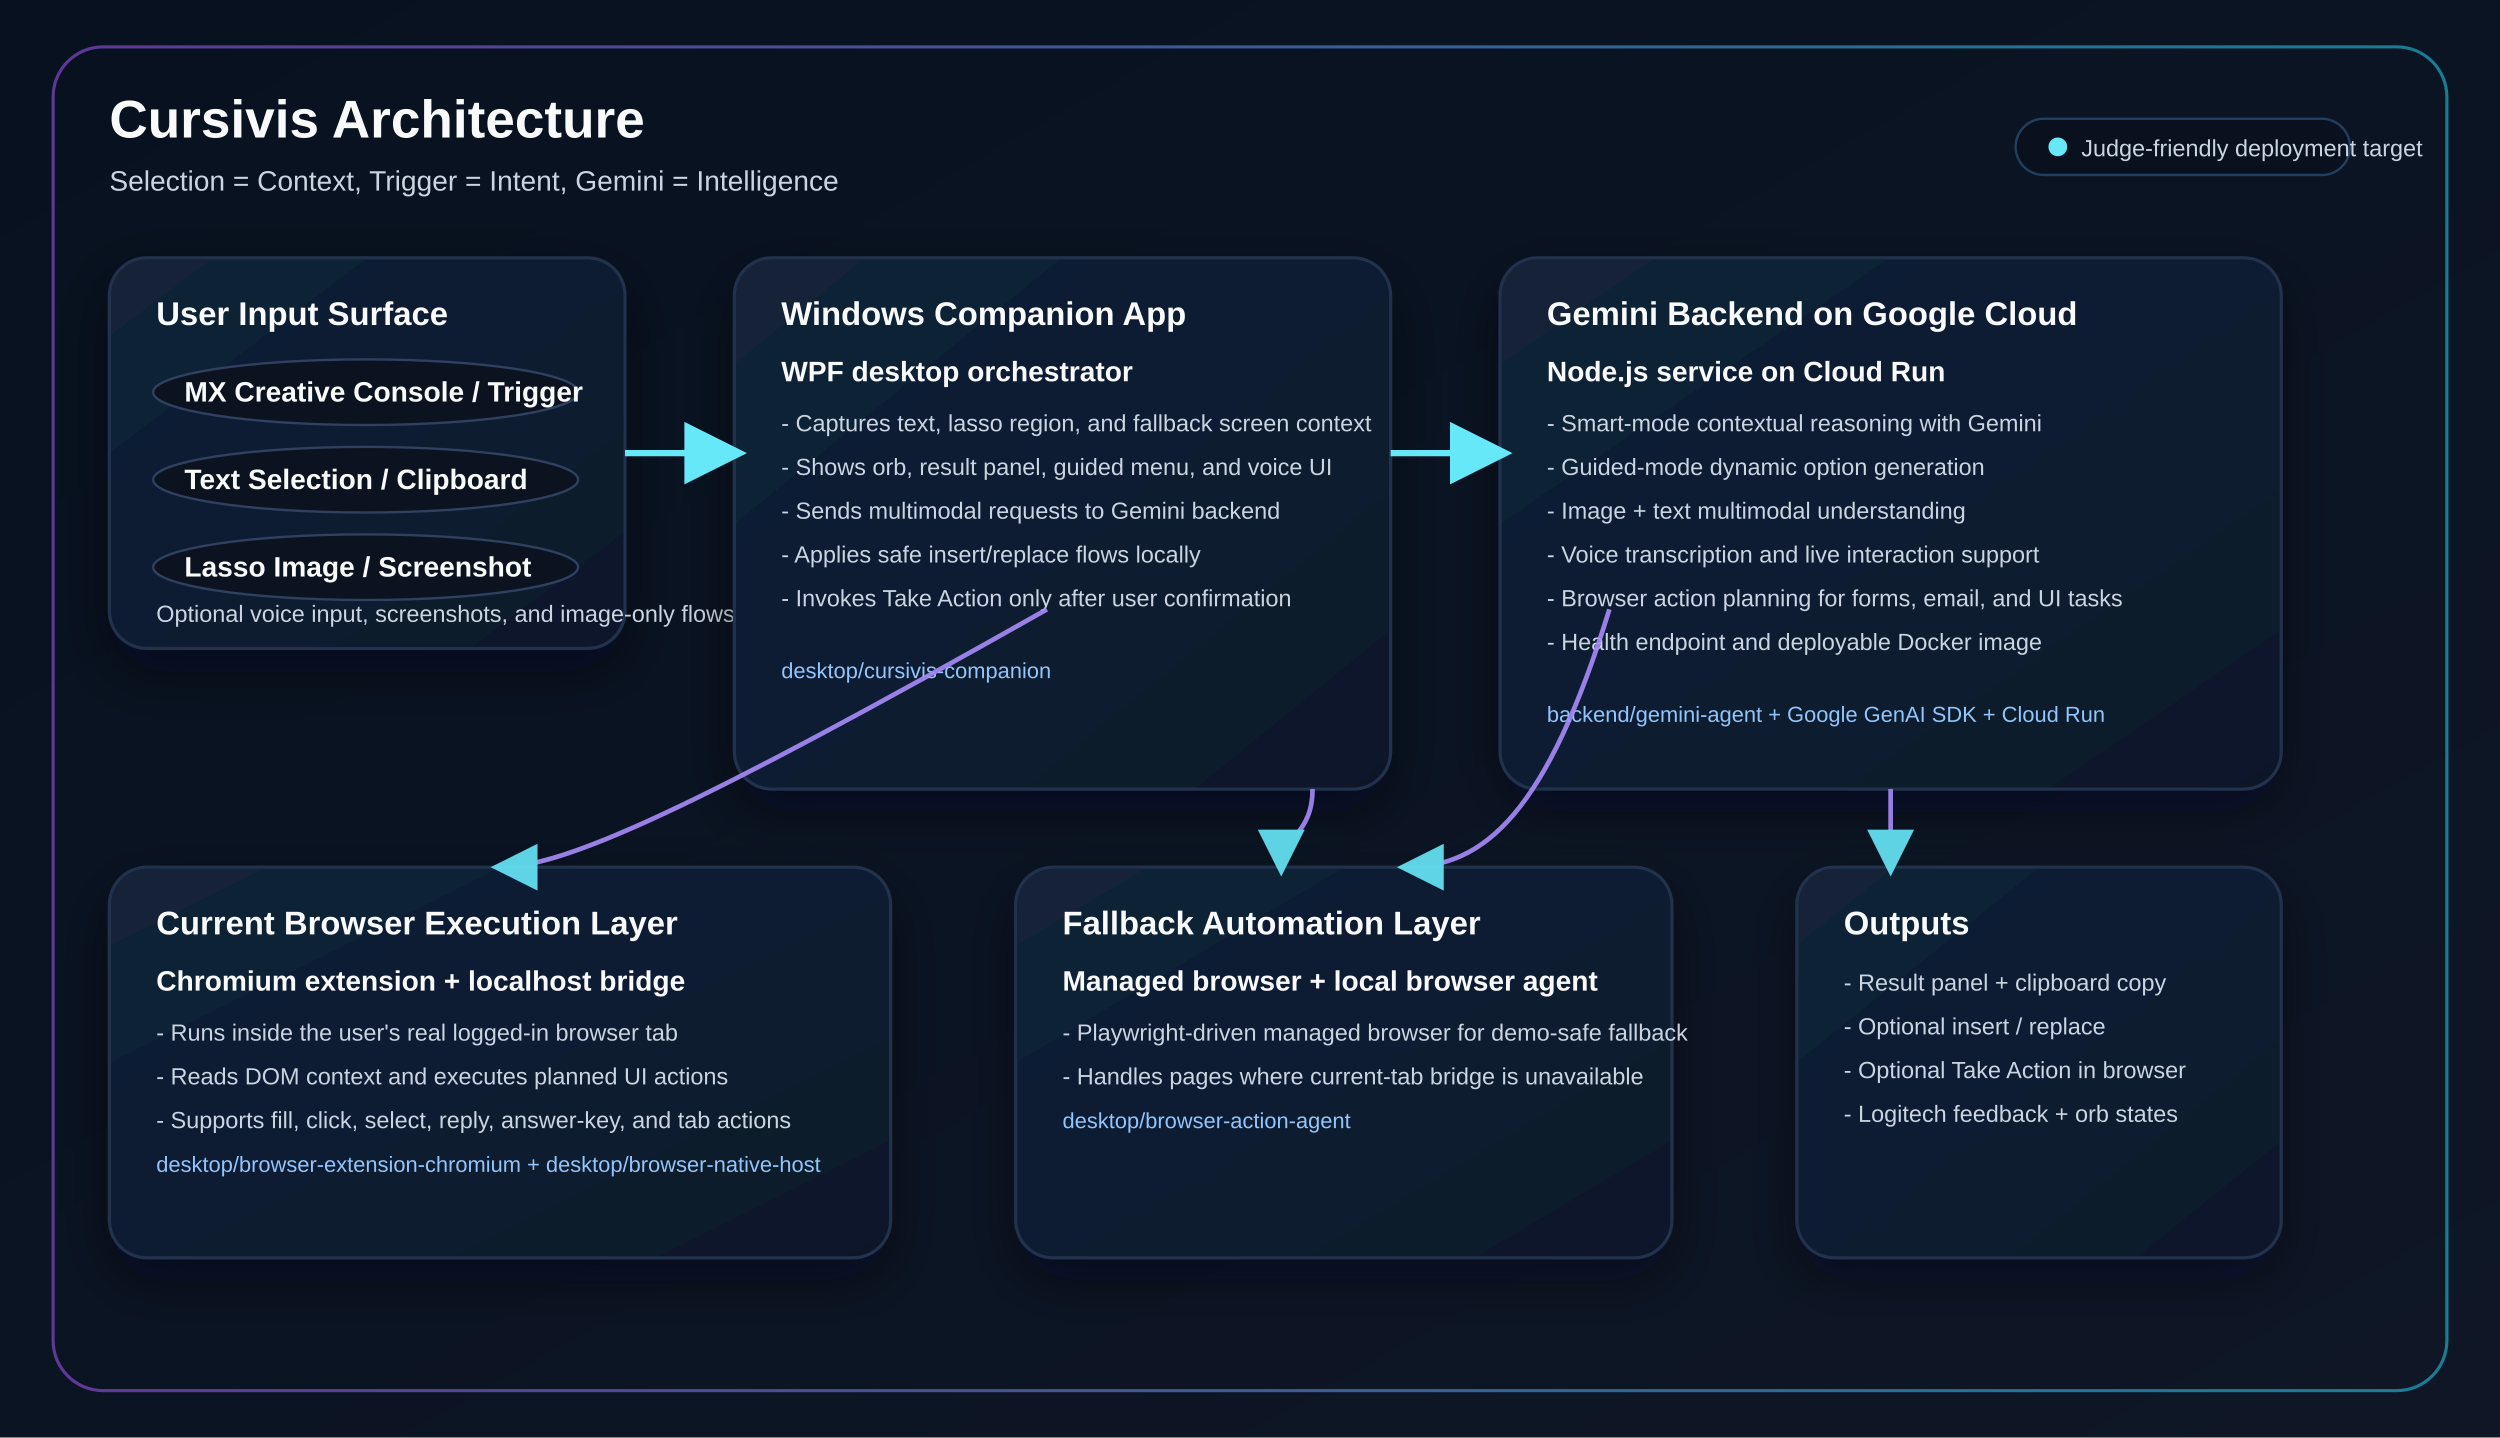
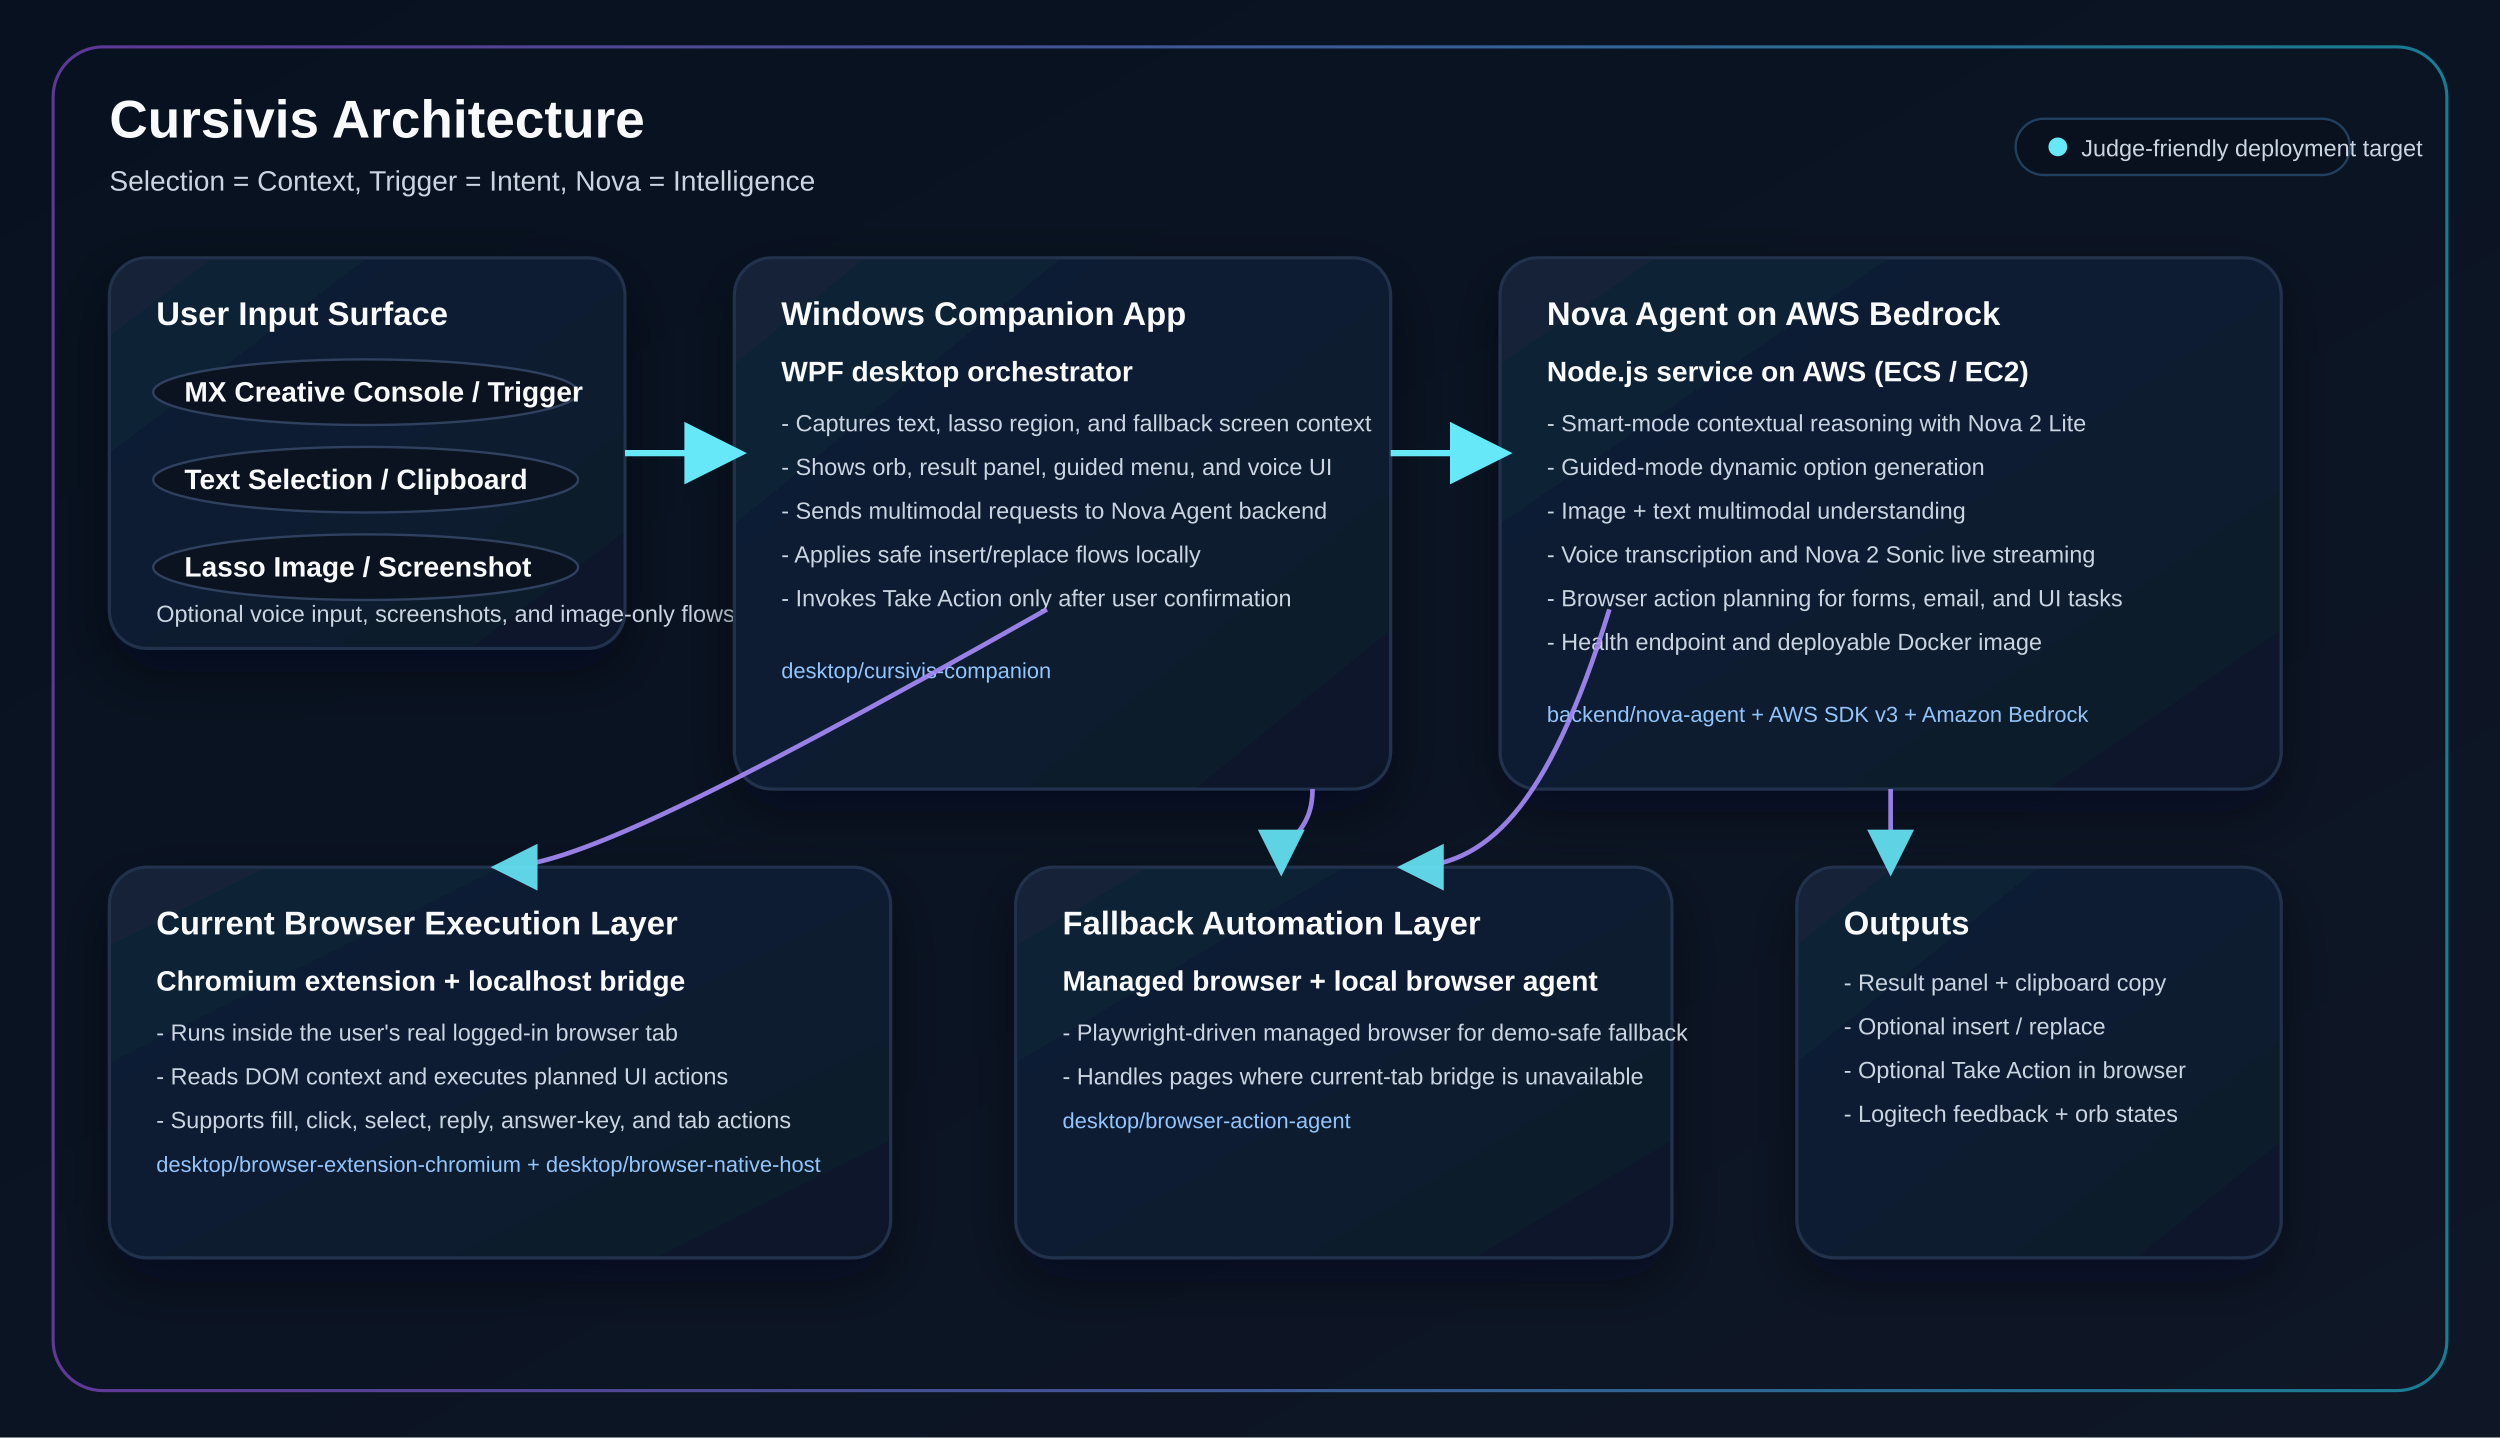
<svg xmlns="http://www.w3.org/2000/svg" width="1600" height="920" viewBox="0 0 1600 920" role="img" aria-labelledby="title desc">
  <defs>
    <linearGradient id="bg" x1="0%" y1="0%" x2="100%" y2="100%">
      <stop offset="0%" stop-color="#07111f" />
      <stop offset="100%" stop-color="#0f1727" />
    </linearGradient>
    <linearGradient id="panel" x1="0%" y1="0%" x2="100%" y2="100%">
      <stop offset="0%" stop-color="#122238" />
      <stop offset="100%" stop-color="#0d1828" />
    </linearGradient>
    <linearGradient id="accent" x1="0%" y1="0%" x2="100%" y2="0%">
      <stop offset="0%" stop-color="#a855f7" />
      <stop offset="100%" stop-color="#22d3ee" />
    </linearGradient>
    <filter id="shadow" x="-20%" y="-20%" width="140%" height="140%">
      <feDropShadow dx="0" dy="14" stdDeviation="18" flood-color="#020617" flood-opacity="0.45" />
    </filter>
    <marker id="arrow" markerWidth="10" markerHeight="10" refX="8" refY="5" orient="auto">
      <path d="M0,0 L10,5 L0,10 z" fill="#67e8f9" />
    </marker>
    <style>
      .title { font: 700 34px 'Segoe UI', Arial, sans-serif; fill: #f8fafc; }
      .subtitle { font: 500 18px 'Segoe UI', Arial, sans-serif; fill: #cbd5e1; }
      .section { font: 700 21px 'Segoe UI', Arial, sans-serif; fill: #f8fafc; }
      .label { font: 600 18px 'Segoe UI', Arial, sans-serif; fill: #f8fafc; }
      .body { font: 15px 'Segoe UI', Arial, sans-serif; fill: #cbd5e1; }
      .small { font: 14px 'Segoe UI', Arial, sans-serif; fill: #93c5fd; }
      .box { fill: url(#panel); stroke: #22324d; stroke-width: 2; rx: 24; ry: 24; filter: url(#shadow); }
      .pill { fill: #0b1320; stroke: #30415f; stroke-width: 1.5; rx: 999; ry: 999; }
      .line { stroke: #67e8f9; stroke-width: 4; fill: none; marker-end: url(#arrow); }
      .line-soft { stroke: #a78bfa; stroke-width: 3; fill: none; marker-end: url(#arrow); opacity: 0.9; }
    </style>
  </defs>
  <rect width="1600" height="920" fill="url(#bg)" />
  <rect x="34" y="30" width="1532" height="860" rx="32" ry="32" fill="none" stroke="url(#accent)" stroke-width="2" opacity="0.55" />
  <text x="70" y="88" class="title">Cursivis Architecture</text>
-   <text x="70" y="122" class="subtitle">Selection = Context, Trigger = Intent, Gemini = Intelligence</text>
+   <text x="70" y="122" class="subtitle">Selection = Context, Trigger = Intent, Nova = Intelligence</text>
  <rect x="70" y="165" width="330" height="250" class="box" />
  <text x="100" y="208" class="section">User Input Surface</text>
  <rect x="98" y="230" width="272" height="42" class="pill" />
  <text x="118" y="257" class="label">MX Creative Console / Trigger</text>
  <rect x="98" y="286" width="272" height="42" class="pill" />
  <text x="118" y="313" class="label">Text Selection / Clipboard</text>
  <rect x="98" y="342" width="272" height="42" class="pill" />
  <text x="118" y="369" class="label">Lasso Image / Screenshot</text>
  <text x="100" y="398" class="body">Optional voice input, screenshots, and image-only flows all start here.</text>
  <rect x="470" y="165" width="420" height="340" class="box" />
  <text x="500" y="208" class="section">Windows Companion App</text>
  <text x="500" y="244" class="label">WPF desktop orchestrator</text>
  <text x="500" y="276" class="body">- Captures text, lasso region, and fallback screen context</text>
  <text x="500" y="304" class="body">- Shows orb, result panel, guided menu, and voice UI</text>
-   <text x="500" y="332" class="body">- Sends multimodal requests to Gemini backend</text>
+   <text x="500" y="332" class="body">- Sends multimodal requests to Nova Agent backend</text>
  <text x="500" y="360" class="body">- Applies safe insert/replace flows locally</text>
  <text x="500" y="388" class="body">- Invokes Take Action only after user confirmation</text>
  <text x="500" y="434" class="small">desktop/cursivis-companion</text>
  <rect x="960" y="165" width="500" height="340" class="box" />
-   <text x="990" y="208" class="section">Gemini Backend on Google Cloud</text>
-   <text x="990" y="244" class="label">Node.js service on Cloud Run</text>
-   <text x="990" y="276" class="body">- Smart-mode contextual reasoning with Gemini</text>
+   <text x="990" y="208" class="section">Nova Agent on AWS Bedrock</text>
+   <text x="990" y="244" class="label">Node.js service on AWS (ECS / EC2)</text>
+   <text x="990" y="276" class="body">- Smart-mode contextual reasoning with Nova 2 Lite</text>
  <text x="990" y="304" class="body">- Guided-mode dynamic option generation</text>
  <text x="990" y="332" class="body">- Image + text multimodal understanding</text>
-   <text x="990" y="360" class="body">- Voice transcription and live interaction support</text>
+   <text x="990" y="360" class="body">- Voice transcription and Nova 2 Sonic live streaming</text>
  <text x="990" y="388" class="body">- Browser action planning for forms, email, and UI tasks</text>
  <text x="990" y="416" class="body">- Health endpoint and deployable Docker image</text>
-   <text x="990" y="462" class="small">backend/gemini-agent + Google GenAI SDK + Cloud Run</text>
+   <text x="990" y="462" class="small">backend/nova-agent + AWS SDK v3 + Amazon Bedrock</text>
  <rect x="70" y="555" width="500" height="250" class="box" />
  <text x="100" y="598" class="section">Current Browser Execution Layer</text>
  <text x="100" y="634" class="label">Chromium extension + localhost bridge</text>
  <text x="100" y="666" class="body">- Runs inside the user's real logged-in browser tab</text>
  <text x="100" y="694" class="body">- Reads DOM context and executes planned UI actions</text>
  <text x="100" y="722" class="body">- Supports fill, click, select, reply, answer-key, and tab actions</text>
  <text x="100" y="750" class="small">desktop/browser-extension-chromium + desktop/browser-native-host</text>
  <rect x="650" y="555" width="420" height="250" class="box" />
  <text x="680" y="598" class="section">Fallback Automation Layer</text>
  <text x="680" y="634" class="label">Managed browser + local browser agent</text>
  <text x="680" y="666" class="body">- Playwright-driven managed browser for demo-safe fallback</text>
  <text x="680" y="694" class="body">- Handles pages where current-tab bridge is unavailable</text>
  <text x="680" y="722" class="small">desktop/browser-action-agent</text>
  <rect x="1150" y="555" width="310" height="250" class="box" />
  <text x="1180" y="598" class="section">Outputs</text>
  <text x="1180" y="634" class="body">- Result panel + clipboard copy</text>
  <text x="1180" y="662" class="body">- Optional insert / replace</text>
  <text x="1180" y="690" class="body">- Optional Take Action in browser</text>
  <text x="1180" y="718" class="body">- Logitech feedback + orb states</text>
  <path d="M400 290 C440 290 430 290 470 290" class="line" />
  <path d="M890 290 C925 290 925 290 960 290" class="line" />
  <path d="M1210 505 C1210 535 1210 535 1210 555" class="line-soft" />
  <path d="M840 505 C840 535 820 535 820 555" class="line-soft" />
  <path d="M670 390 C440 520 360 555 320 555" class="line-soft" />
  <path d="M1030 390 C990 520 950 555 900 555" class="line-soft" />
  <rect x="1290" y="76" width="214" height="36" rx="18" ry="18" fill="#08111d" stroke="#21405f" stroke-width="1.5" />
  <circle cx="1317" cy="94" r="6" fill="#67e8f9" />
  <text x="1332" y="100" class="body">Judge-friendly deployment target</text>
</svg>
